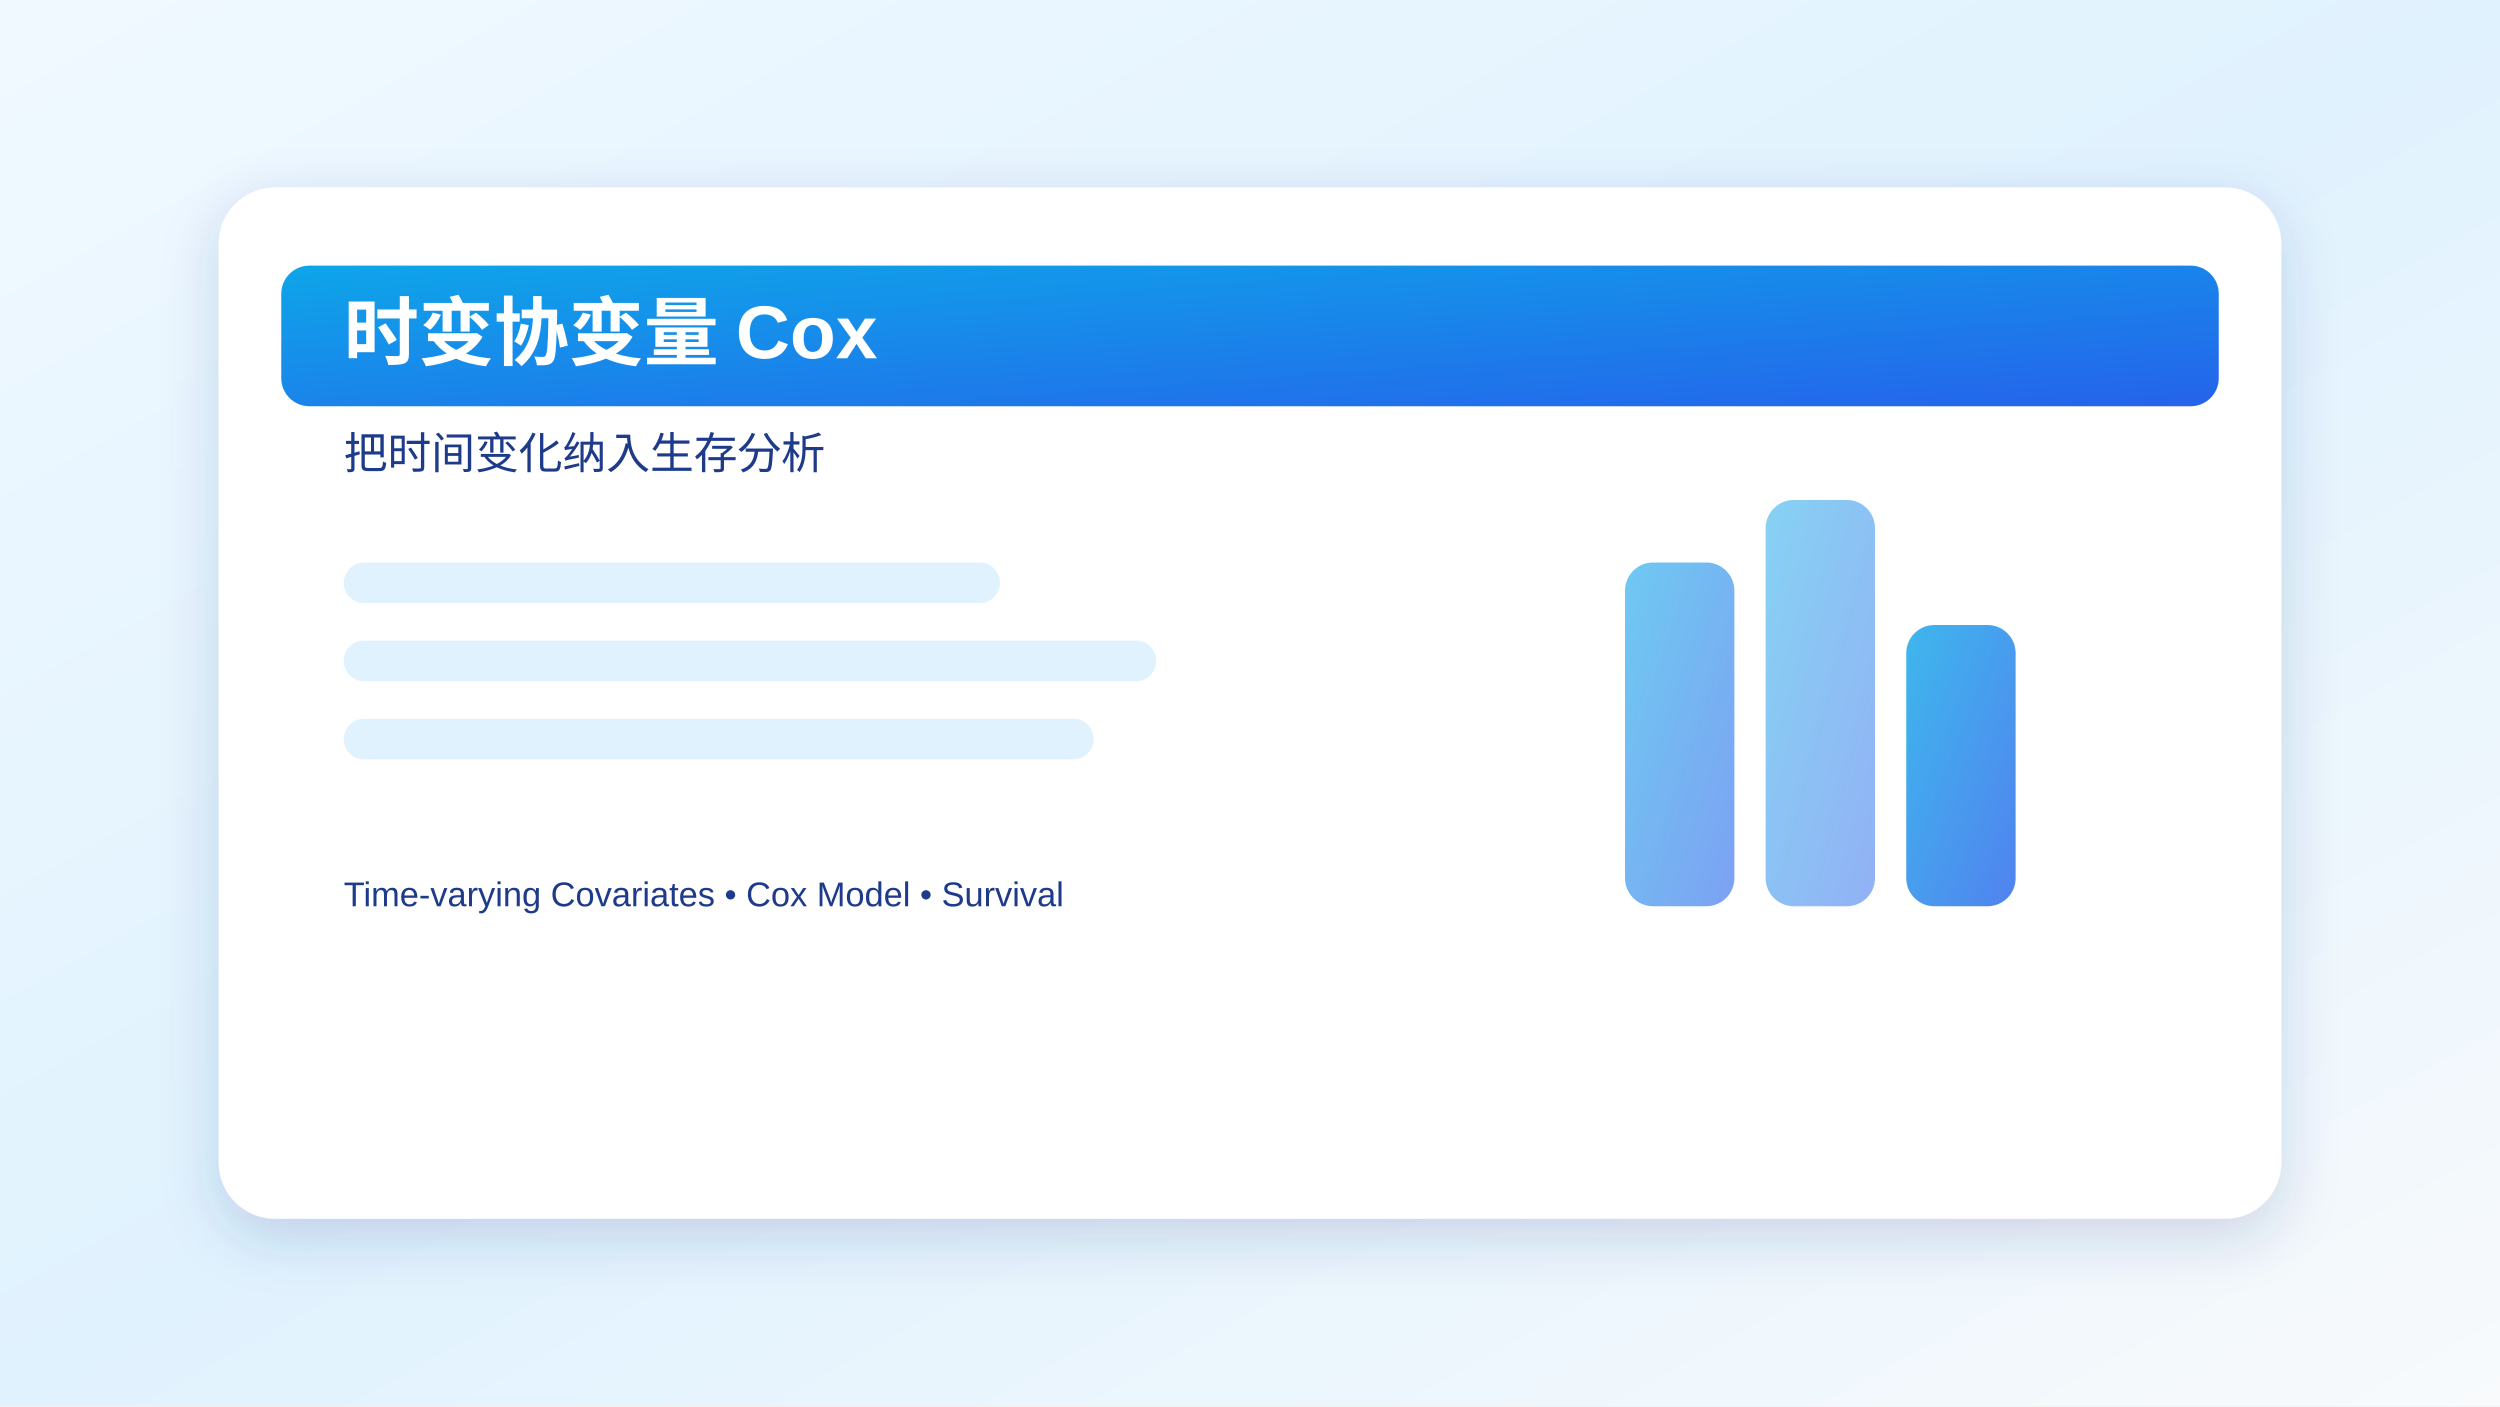
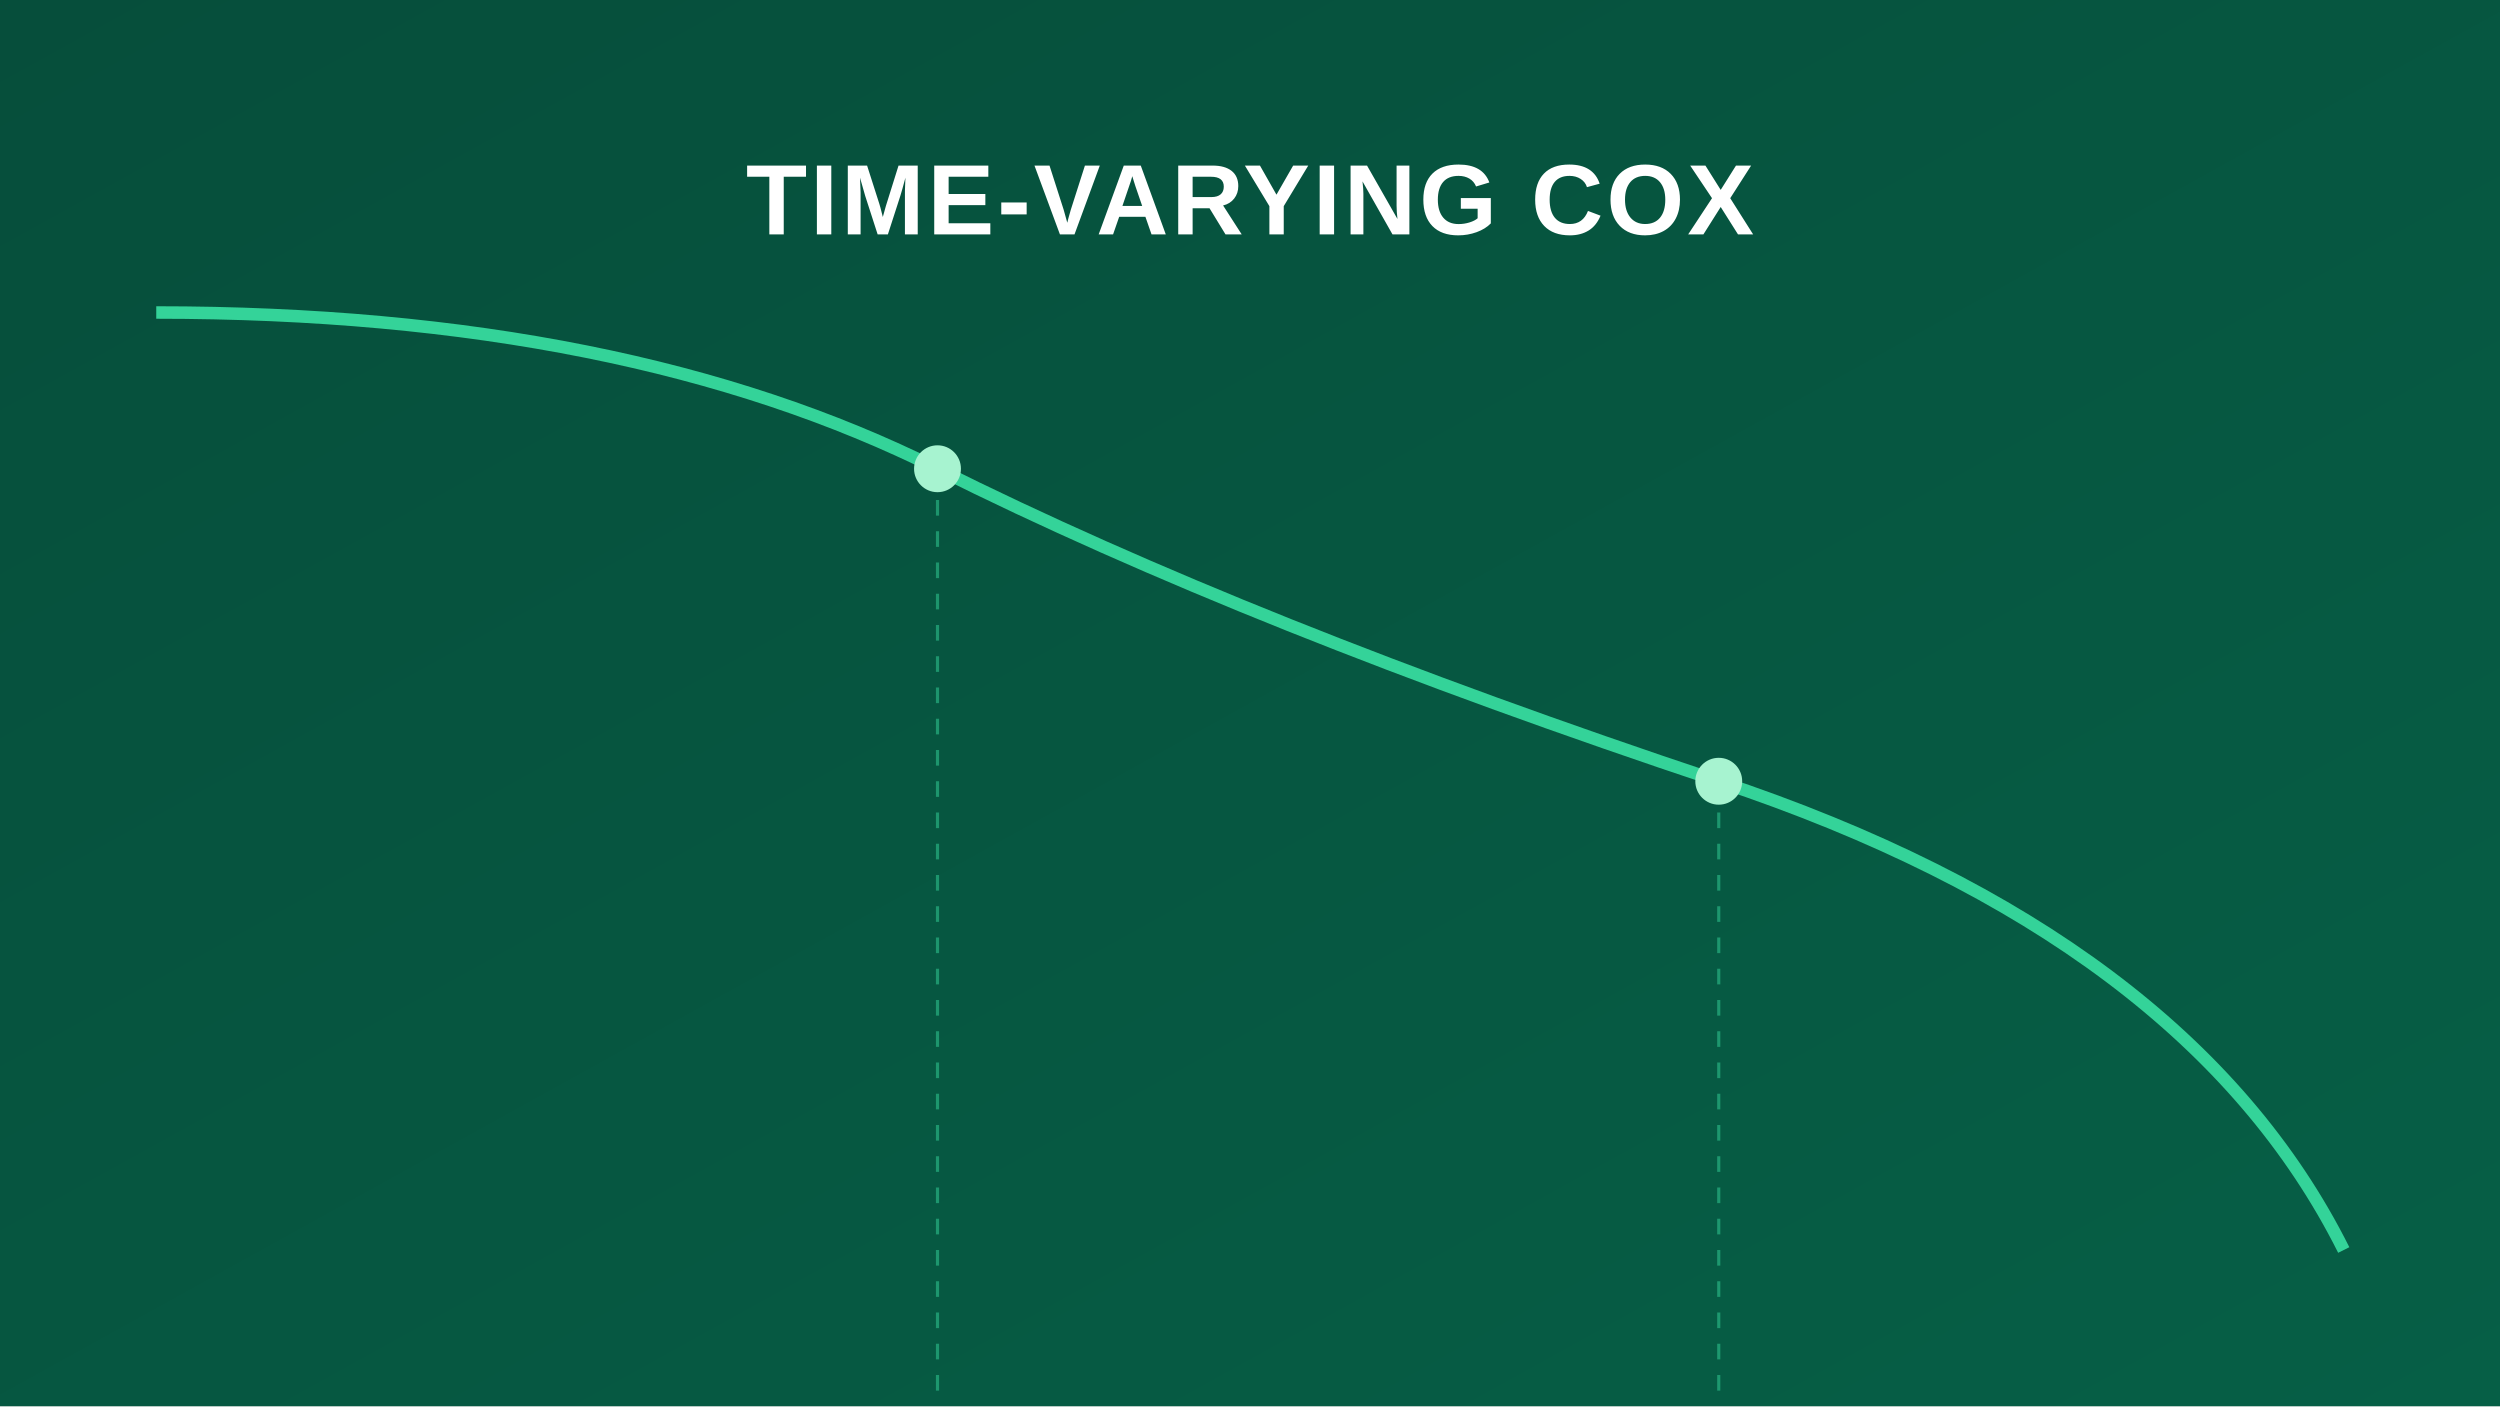
<svg xmlns="http://www.w3.org/2000/svg" width="1600" height="900" viewBox="0 0 1600 900">
  <defs>
-     <linearGradient id="bg" x1="0" y1="0" x2="1" y2="1">
-       <stop offset="0%" stop-color="#f0f9ff" />
-       <stop offset="50%" stop-color="#e0f2fe" />
-       <stop offset="100%" stop-color="#f8fafc" />
+     <linearGradient id="bg" x1="0%" y1="0%" x2="100%" y2="100%">
+       <stop offset="0%" stop-color="#064e3b" />
+       <stop offset="100%" stop-color="#065f46" />
    </linearGradient>
-     <linearGradient id="accent" x1="0" y1="0" x2="1" y2="1">
-       <stop offset="0%" stop-color="#0ea5e9" />
-       <stop offset="100%" stop-color="#2563eb" />
-     </linearGradient>
-     <filter id="shadow" x="-20%" y="-20%" width="140%" height="140%">
-       <feDropShadow dx="0" dy="12" stdDeviation="18" flood-color="#1e3a8a" flood-opacity="0.18" />
-     </filter>
  </defs>
  <rect width="1600" height="900" fill="url(#bg)" />
-   <rect x="140" y="120" width="1320" height="660" rx="36" fill="#ffffff" filter="url(#shadow)" />
-   <rect x="180" y="170" width="1240" height="90" rx="18" fill="url(#accent)" />
-   <text x="220" y="230" font-family="Segoe UI, Arial, sans-serif" font-size="48" fill="#ffffff" font-weight="700">时变协变量 Cox</text>
-   <text x="220" y="300" font-family="Segoe UI, Arial, sans-serif" font-size="28" fill="#1e3a8a">把时间变化纳入生存分析</text>
-   <g fill="#e0f2fe">
-     <rect x="220" y="360" width="420" height="26" rx="13" />
-     <rect x="220" y="410" width="520" height="26" rx="13" />
-     <rect x="220" y="460" width="480" height="26" rx="13" />
-   </g>
-   <g fill="url(#accent)">
-     <rect x="1040" y="360" width="70" height="220" rx="18" opacity="0.6" />
-     <rect x="1130" y="320" width="70" height="260" rx="18" opacity="0.5" />
-     <rect x="1220" y="400" width="70" height="180" rx="18" opacity="0.8" />
-   </g>
-   <text x="220" y="580" font-family="Segoe UI, Arial, sans-serif" font-size="22" fill="#1e3a8a">Time-varying Covariates • Cox Model • Survival</text>
+   <path d="M100,200 Q400,200 600,300 T1100,500 T1500,800" stroke="#34d399" stroke-width="8" fill="none" />
+   <line x1="600" y1="300" x2="600" y2="900" stroke="#34d399" stroke-width="2" stroke-dasharray="10,10" opacity="0.5" />
+   <line x1="1100" y1="500" x2="1100" y2="900" stroke="#34d399" stroke-width="2" stroke-dasharray="10,10" opacity="0.5" />
+   <circle cx="600" cy="300" r="15" fill="#a7f3d0" />
+   <circle cx="1100" cy="500" r="15" fill="#a7f3d0" />
+   <text x="800" y="150" font-family="Arial, sans-serif" font-weight="bold" font-size="64" fill="white" text-anchor="middle" letter-spacing="2">TIME-VARYING COX</text>
</svg>
